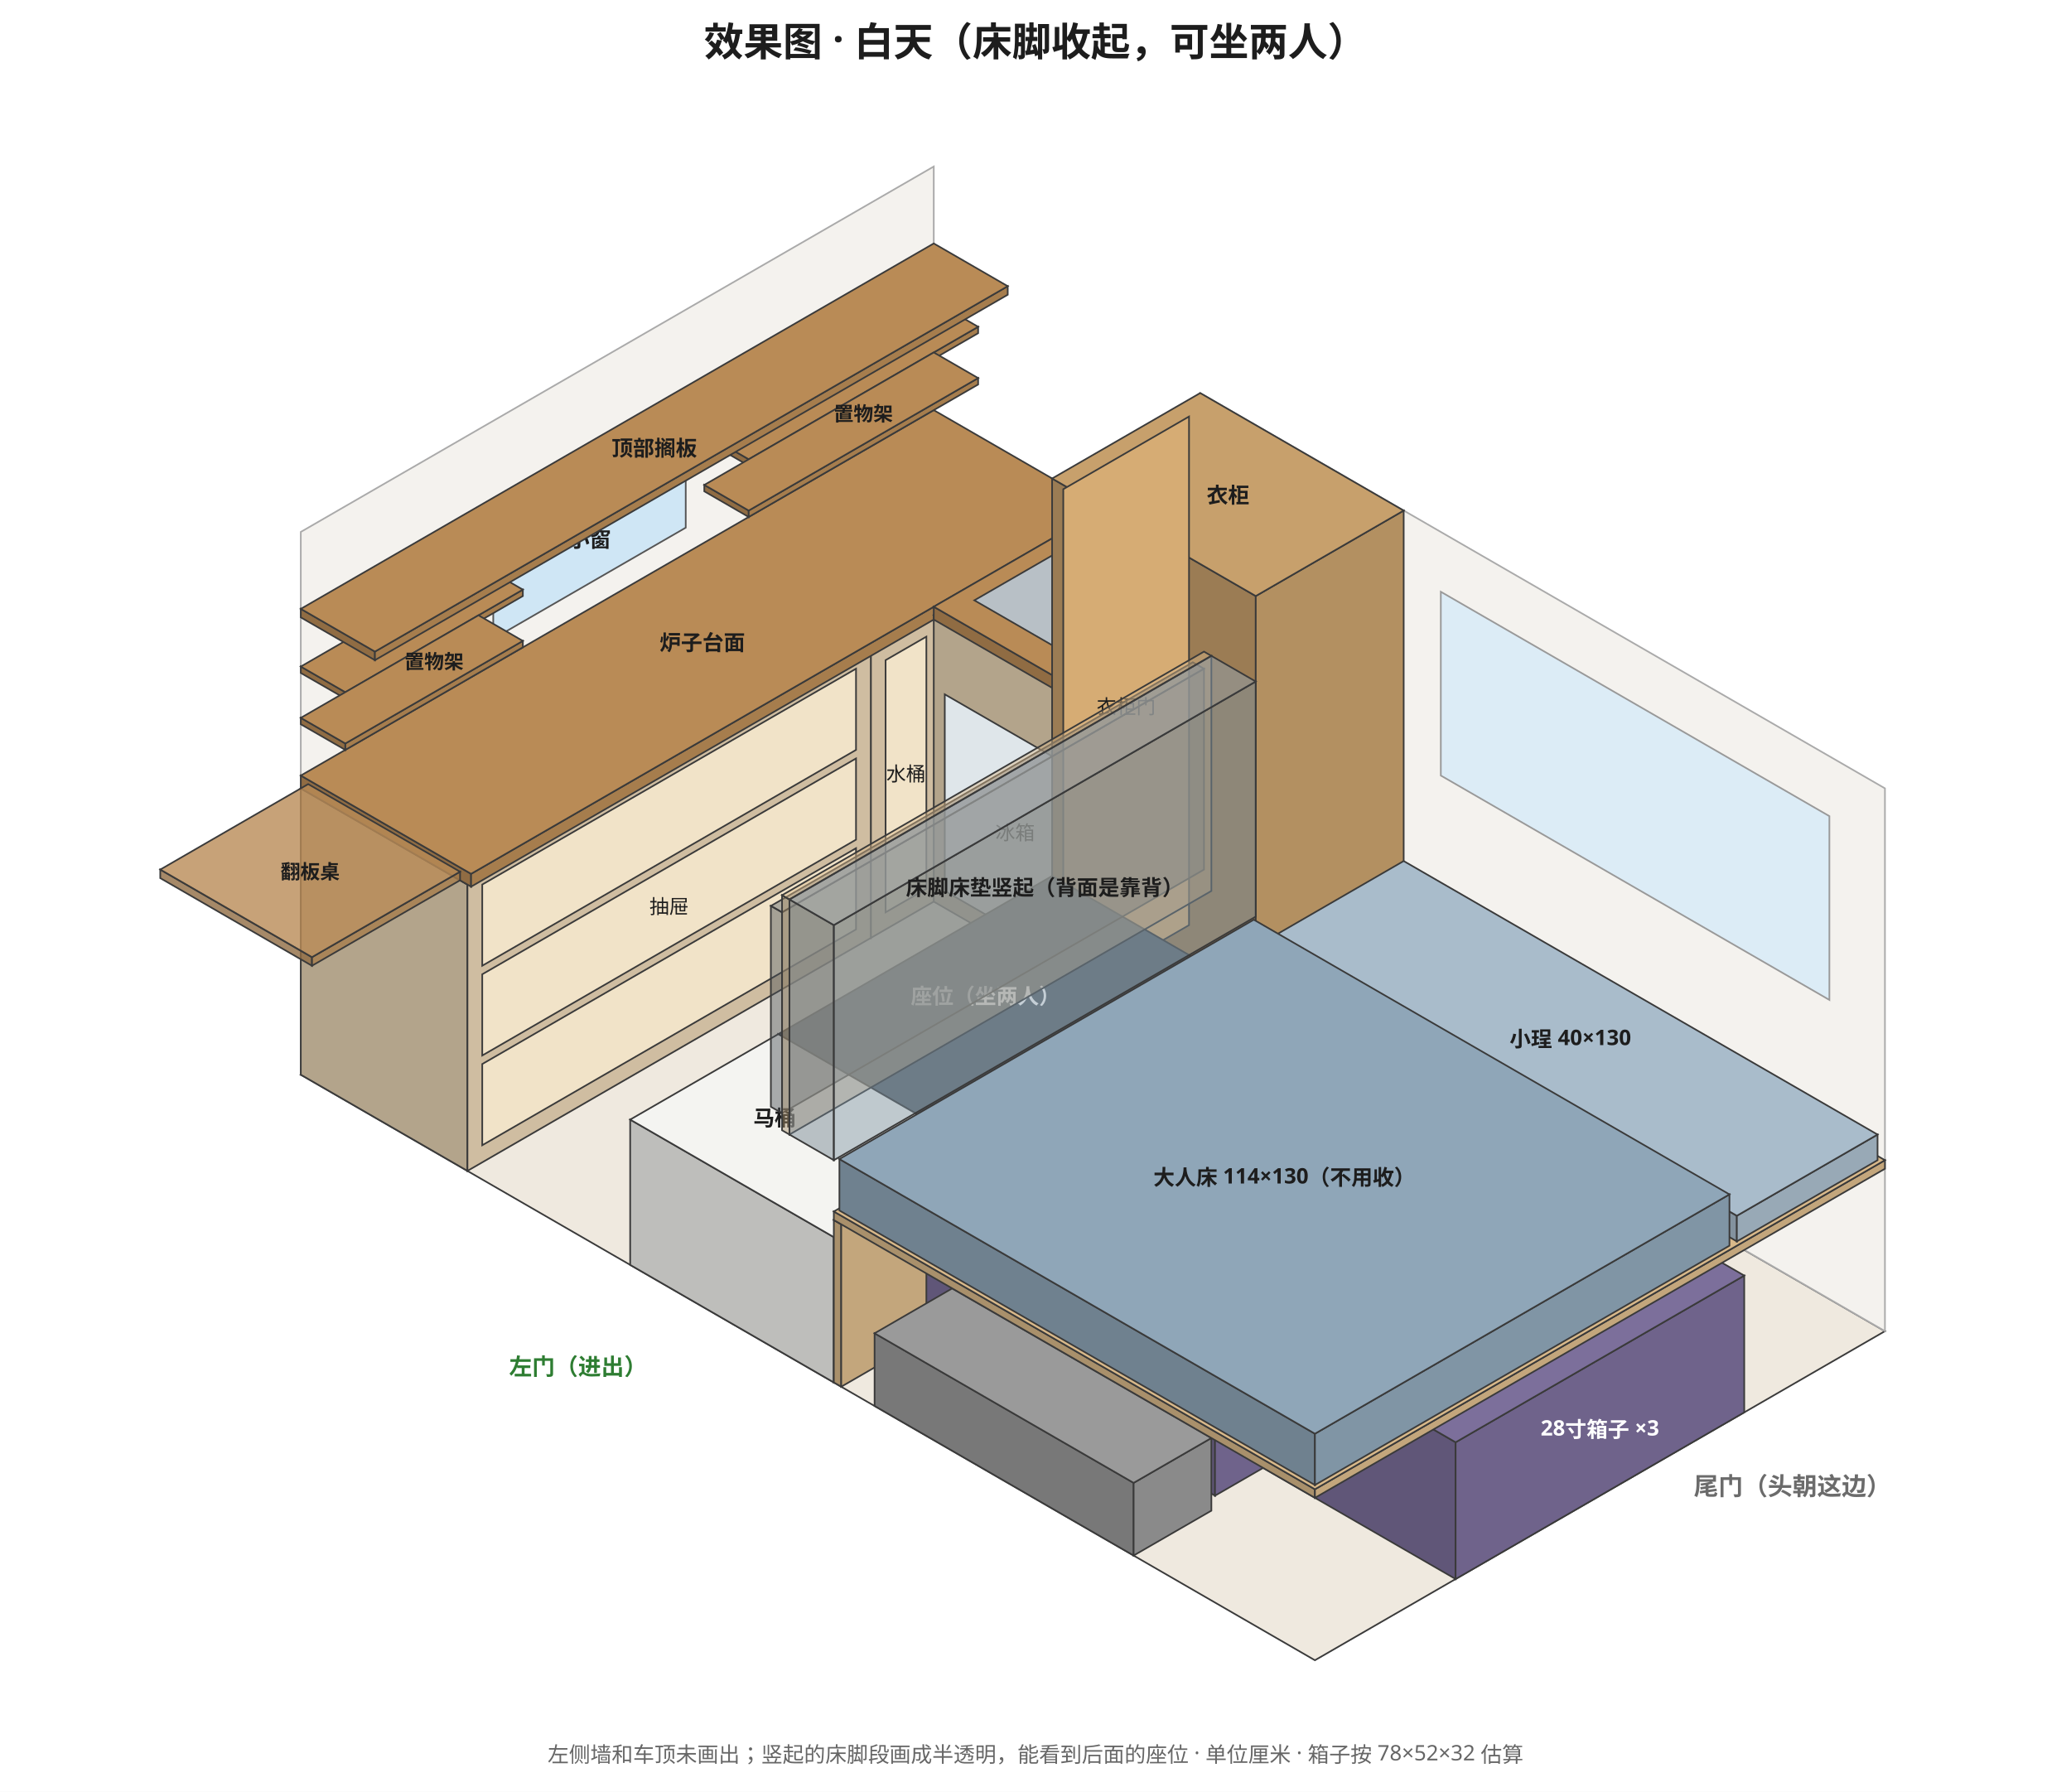
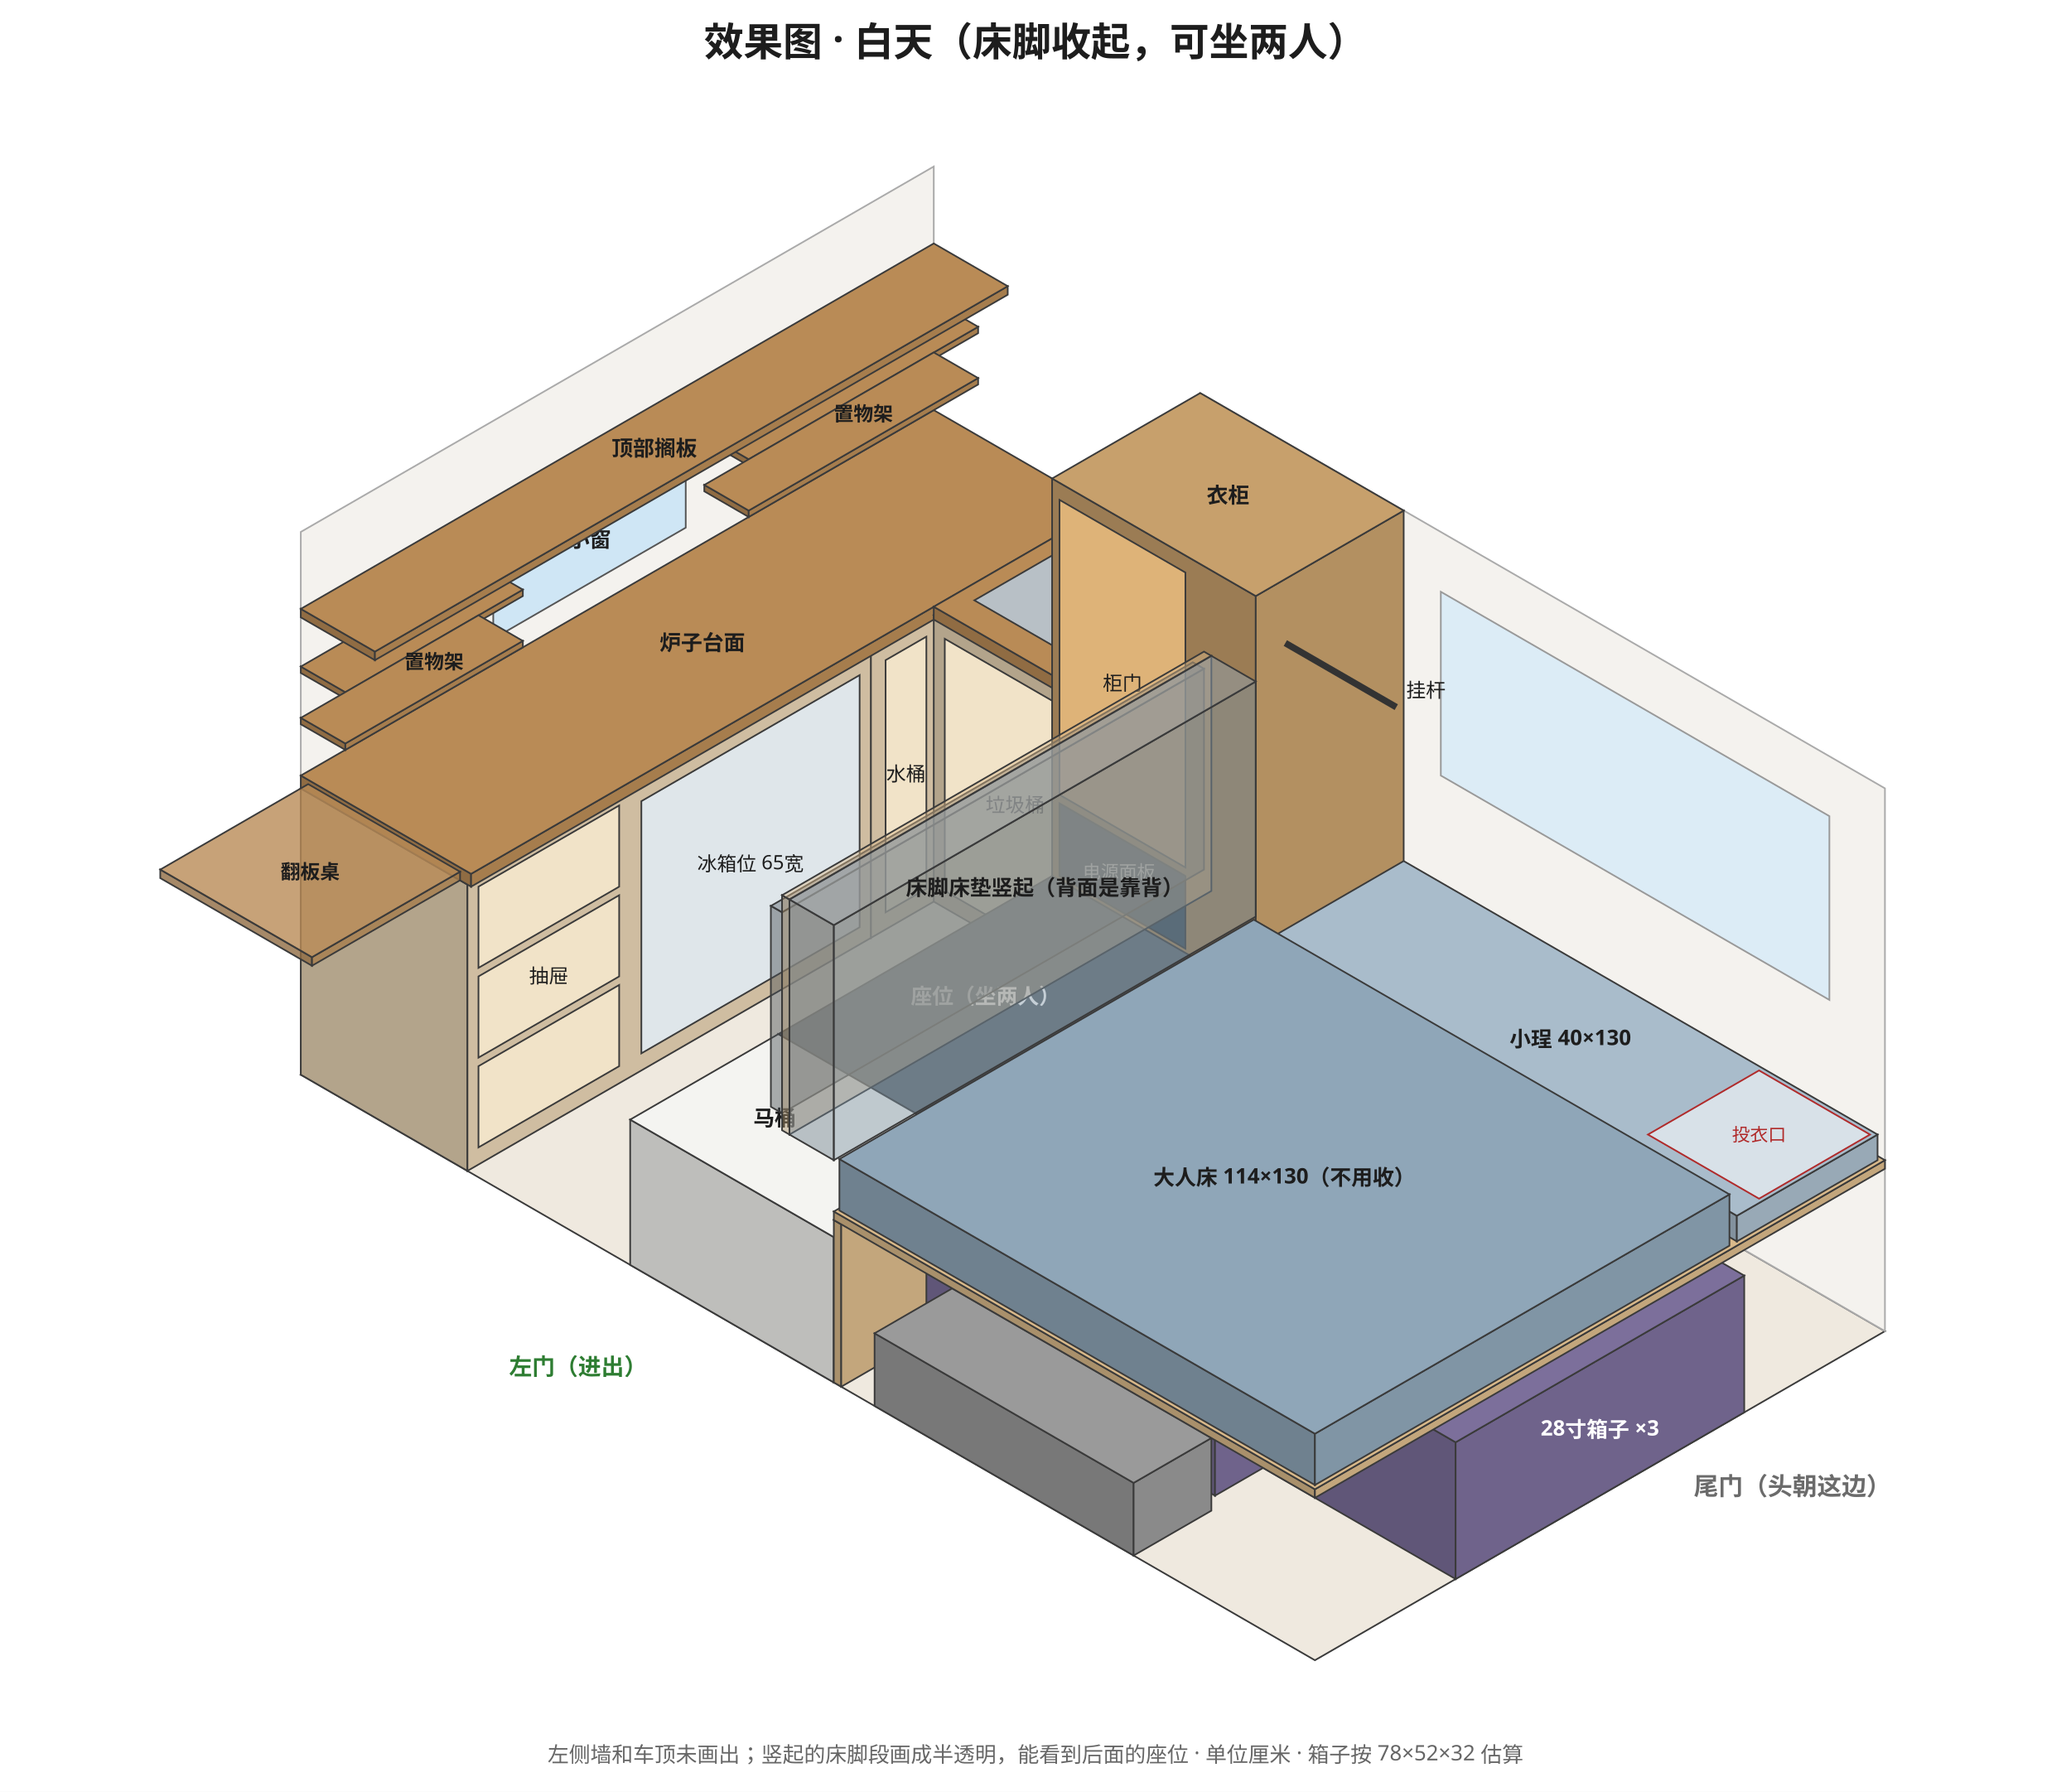
<svg xmlns="http://www.w3.org/2000/svg" width="1260" height="1090" viewBox="0 0 1260 1090" font-family="WenQuanYi Zen Hei, sans-serif">
  <rect width="1260" height="1090" fill="#ffffff" />
  <text x="630.0" y="34" font-size="24" text-anchor="middle" fill="#1d1d1d" font-weight="bold">效果图 · 白天（床脚收起，可坐两人）</text>
  <polygon points="800.0,1010.0 1146.8,809.8 730.2,569.3 768.5,547.2 568.1,431.5 183.0,653.8" fill="#efe9df" fill-opacity="1.0" stroke="#3a3a3a" stroke-width="1" />
  <polygon points="1146.8,809.8 730.2,569.3 730.2,239.1 1146.8,479.6" fill="#f3f1ec" fill-opacity="0.9" stroke="#aaa" stroke-width="1" />
  <polygon points="183.0,653.8 568.1,431.5 568.1,101.3 183.0,323.6" fill="#f3f1ec" fill-opacity="0.9" stroke="#aaa" stroke-width="1" />
  <polygon points="300.1,388.6 417.2,321.0 417.2,269.0 300.1,336.6" fill="#cfe6f5" fill-opacity="1" stroke="#555" stroke-width="1" />
  <text x="358.7" y="332.8" font-size="13" text-anchor="middle" fill="#1d1d1d" font-weight="bold">小窗</text>
  <polygon points="1113.0,608.3 876.6,471.8 876.6,360.0 1113.0,496.5" fill="#dcecf6" fill-opacity="1" stroke="#999" stroke-width="1" />
  <polygon points="529.8,570.6 428.5,512.1 428.5,337.9 529.8,396.4" fill="#b3a48b" fill-opacity="1.0" stroke="#3a3a3a" stroke-width="1" />
  <polygon points="529.8,570.6 669.4,490.0 669.4,315.8 529.8,396.4" fill="#cfbda1" fill-opacity="1.0" stroke="#3a3a3a" stroke-width="1" />
  <polygon points="529.8,396.4 669.4,315.8 568.1,257.3 428.5,337.9" fill="#e6d3b3" fill-opacity="1.0" stroke="#3a3a3a" stroke-width="1" />
  <polygon points="538.8,555.0 563.6,540.7 563.6,387.3 538.8,401.6" fill="#f1e3c8" fill-opacity="1.0" stroke="#3a3a3a" stroke-width="1" />
  <text x="551.2" y="475.1" font-size="12" text-anchor="middle" fill="#1d1d1d">水桶</text>
  <polygon points="284.4,712.3 183.0,653.8 183.0,479.6 284.4,538.1" fill="#b3a48b" fill-opacity="1.0" stroke="#3a3a3a" stroke-width="1" />
  <polygon points="284.4,712.3 529.8,570.6 529.8,396.4 284.4,538.1" fill="#cfbda1" fill-opacity="1.0" stroke="#3a3a3a" stroke-width="1" />
  <polygon points="284.4,538.1 529.8,396.4 428.5,337.9 183.0,479.6" fill="#e6d3b3" fill-opacity="1.0" stroke="#3a3a3a" stroke-width="1" />
-   <polygon points="293.4,696.7 520.8,565.4 520.8,516.0 293.4,647.3" fill="#f1e3c8" fill-opacity="1.0" stroke="#3a3a3a" stroke-width="1" />
-   <polygon points="293.4,642.1 520.8,510.8 520.8,461.4 293.4,592.7" fill="#f1e3c8" fill-opacity="1.0" stroke="#3a3a3a" stroke-width="1" />
-   <text x="407.1" y="555.8" font-size="12" text-anchor="middle" fill="#1d1d1d">抽屉</text>
-   <polygon points="293.4,587.5 520.8,456.2 520.8,406.8 293.4,538.1" fill="#f1e3c8" fill-opacity="1.0" stroke="#3a3a3a" stroke-width="1" />
+   <polygon points="291.1,698.0 376.7,648.6 376.7,599.2 291.1,648.6" fill="#f1e3c8" fill-opacity="1.0" stroke="#3a3a3a" stroke-width="1" />
+   <polygon points="291.1,643.4 376.7,594.0 376.7,544.6 291.1,594.0" fill="#f1e3c8" fill-opacity="1.0" stroke="#3a3a3a" stroke-width="1" />
+   <text x="333.9" y="598.0" font-size="12" text-anchor="middle" fill="#1d1d1d">抽屉</text>
+   <polygon points="291.1,588.8 376.7,539.4 376.7,490.0 291.1,539.4" fill="#f1e3c8" fill-opacity="1.0" stroke="#3a3a3a" stroke-width="1" />
+   <polygon points="390.2,640.8 523.0,564.1 523.0,410.7 390.2,487.4" fill="#dfe6ea" fill-opacity="1.0" stroke="#3a3a3a" stroke-width="1" />
+   <text x="456.6" y="529.8" font-size="12" text-anchor="middle" fill="#1d1d1d">冰箱位 65宽</text>
  <polygon points="286.6,539.4 183.0,479.6 183.0,471.8 286.6,531.6" fill="#906c43" fill-opacity="1.0" stroke="#3a3a3a" stroke-width="1" />
  <polygon points="286.6,539.4 671.7,317.1 671.7,309.3 286.6,531.6" fill="#a67d4d" fill-opacity="1.0" stroke="#3a3a3a" stroke-width="1" />
  <polygon points="286.6,531.6 671.7,309.3 568.1,249.5 183.0,471.8" fill="#b98b56" fill-opacity="1.0" stroke="#3a3a3a" stroke-width="1" />
  <text x="427.3" y="395.6" font-size="13" text-anchor="middle" fill="#1d1d1d" font-weight="bold">炉子台面</text>
  <polygon points="455.5,283.3 428.5,267.7 428.5,263.8 455.5,279.4" fill="#906c43" fill-opacity="1.0" stroke="#3a3a3a" stroke-width="1" />
  <polygon points="455.5,283.3 595.1,202.7 595.1,198.8 455.5,279.4" fill="#a67d4d" fill-opacity="1.0" stroke="#3a3a3a" stroke-width="1" />
  <polygon points="455.5,279.4 595.1,198.8 568.1,183.2 428.5,263.8" fill="#b98b56" fill-opacity="1.0" stroke="#3a3a3a" stroke-width="1" />
  <polygon points="455.5,314.5 428.5,298.9 428.5,295.0 455.5,310.6" fill="#906c43" fill-opacity="1.0" stroke="#3a3a3a" stroke-width="1" />
  <polygon points="455.5,314.5 595.1,233.9 595.1,230.0 455.5,310.6" fill="#a67d4d" fill-opacity="1.0" stroke="#3a3a3a" stroke-width="1" />
  <polygon points="455.5,310.6 595.1,230.0 568.1,214.4 428.5,295.0" fill="#b98b56" fill-opacity="1.0" stroke="#3a3a3a" stroke-width="1" />
  <polygon points="210.1,425.0 183.0,409.4 183.0,405.5 210.1,421.1" fill="#906c43" fill-opacity="1.0" stroke="#3a3a3a" stroke-width="1" />
  <polygon points="210.1,425.0 318.1,362.6 318.1,358.7 210.1,421.1" fill="#a67d4d" fill-opacity="1.0" stroke="#3a3a3a" stroke-width="1" />
  <polygon points="210.1,421.1 318.1,358.7 291.1,343.1 183.0,405.5" fill="#b98b56" fill-opacity="1.0" stroke="#3a3a3a" stroke-width="1" />
  <polygon points="210.1,456.2 183.0,440.6 183.0,436.7 210.1,452.3" fill="#906c43" fill-opacity="1.0" stroke="#3a3a3a" stroke-width="1" />
  <polygon points="210.1,456.2 318.1,393.8 318.1,389.9 210.1,452.3" fill="#a67d4d" fill-opacity="1.0" stroke="#3a3a3a" stroke-width="1" />
  <polygon points="210.1,452.3 318.1,389.9 291.1,374.3 183.0,436.7" fill="#b98b56" fill-opacity="1.0" stroke="#3a3a3a" stroke-width="1" />
  <text x="264.1" y="406.8" font-size="12" text-anchor="middle" fill="#1d1d1d" font-weight="bold">置物架</text>
  <text x="525.3" y="256.0" font-size="12" text-anchor="middle" fill="#1d1d1d" font-weight="bold">置物架</text>
  <polygon points="228.1,401.6 183.0,375.6 183.0,370.4 228.1,396.4" fill="#906c43" fill-opacity="1.0" stroke="#3a3a3a" stroke-width="1" />
  <polygon points="228.1,401.6 613.1,179.3 613.1,174.1 228.1,396.4" fill="#a67d4d" fill-opacity="1.0" stroke="#3a3a3a" stroke-width="1" />
  <polygon points="228.1,396.4 613.1,174.1 568.1,148.1 183.0,370.4" fill="#b98b56" fill-opacity="1.0" stroke="#3a3a3a" stroke-width="1" />
  <text x="398.1" y="277.3" font-size="13" text-anchor="middle" fill="#1d1d1d" font-weight="bold">顶部搁板</text>
  <polygon points="189.8,587.5 97.5,534.2 97.5,529.0 189.8,582.3" fill="#906c43" fill-opacity="0.8" stroke="#3a3a3a" stroke-width="1" />
  <polygon points="189.8,587.5 279.9,535.5 279.9,530.3 189.8,582.3" fill="#a67d4d" fill-opacity="0.8" stroke="#3a3a3a" stroke-width="1" />
  <polygon points="189.8,582.3 279.9,530.3 187.5,477.0 97.5,529.0" fill="#b98b56" fill-opacity="0.8" stroke="#3a3a3a" stroke-width="1" />
  <text x="188.7" y="534.6" font-size="12" text-anchor="middle" fill="#1d1d1d" font-weight="bold">翻板桌</text>
  <polygon points="667.2,605.7 568.1,548.5 568.1,374.3 667.2,431.5" fill="#b3a48b" fill-opacity="1.0" stroke="#3a3a3a" stroke-width="1" />
  <polygon points="667.2,605.7 768.5,547.2 768.5,373.0 667.2,431.5" fill="#cfbda1" fill-opacity="1.0" stroke="#3a3a3a" stroke-width="1" />
  <polygon points="667.2,431.5 768.5,373.0 669.4,315.8 568.1,374.3" fill="#e6d3b3" fill-opacity="1.0" stroke="#3a3a3a" stroke-width="1" />
-   <polygon points="660.4,591.4 574.8,542.0 574.8,422.4 660.4,471.8" fill="#dfe6ea" fill-opacity="1.0" stroke="#3a3a3a" stroke-width="1" />
-   <text x="617.6" y="510.9" font-size="12" text-anchor="middle" fill="#1d1d1d">冰箱</text>
+   <polygon points="660.4,591.4 574.8,542.0 574.8,388.6 660.4,438.0" fill="#f1e3c8" fill-opacity="1.0" stroke="#3a3a3a" stroke-width="1" />
+   <text x="617.6" y="494.0" font-size="12" text-anchor="middle" fill="#1d1d1d">垃圾桶</text>
  <polygon points="667.2,434.1 568.1,376.9 568.1,369.1 667.2,426.3" fill="#906c43" fill-opacity="1.0" stroke="#3a3a3a" stroke-width="1" />
  <polygon points="667.2,434.1 770.7,374.3 770.7,366.5 667.2,426.3" fill="#a67d4d" fill-opacity="1.0" stroke="#3a3a3a" stroke-width="1" />
  <polygon points="667.2,426.3 770.7,366.5 671.7,309.3 568.1,369.1" fill="#b98b56" fill-opacity="1.0" stroke="#3a3a3a" stroke-width="1" />
  <polygon points="669.4,409.4 743.7,366.5 667.2,322.3 592.8,365.2" fill="#b8c0c6" fill-opacity="1.0" stroke="#3a3a3a" stroke-width="1" />
  <text x="667.2" y="371.5" font-size="13" text-anchor="middle" fill="#1d1d1d" font-weight="bold">水槽</text>
  <polygon points="764.0,692.8 640.1,621.3 640.1,291.1 764.0,362.6" fill="#9b7c54" fill-opacity="1.0" stroke="#3a3a3a" stroke-width="1" />
  <polygon points="764.0,692.8 854.0,640.8 854.0,310.6 764.0,362.6" fill="#b39061" fill-opacity="1.0" stroke="#3a3a3a" stroke-width="1" />
  <polygon points="764.0,362.6 854.0,310.6 730.2,239.1 640.1,291.1" fill="#c7a06c" fill-opacity="1.0" stroke="#3a3a3a" stroke-width="1" />
  <text x="747.1" y="305.9" font-size="13" text-anchor="middle" fill="#1d1d1d" font-weight="bold">衣柜</text>
-   <polygon points="646.9,607.0 723.4,562.8 723.4,253.4 646.9,297.6" fill="#d6ac74" fill-opacity="1.0" stroke="#3a3a3a" stroke-width="1" />
-   <text x="685.2" y="434.2" font-size="12" text-anchor="middle" fill="#1d1d1d">衣柜门</text>
+   <polygon points="721.2,527.7 644.6,483.5 644.6,304.1 721.2,348.3" fill="#deb378" fill-opacity="1.0" stroke="#3a3a3a" stroke-width="1" />
+   <text x="682.9" y="419.9" font-size="12" text-anchor="middle" fill="#1d1d1d">柜门</text>
+   <polygon points="721.2,577.1 644.6,532.9 644.6,488.7 721.2,532.9" fill="#3d4a55" fill-opacity="1.0" stroke="#3a3a3a" stroke-width="1" />
+   <text x="680.7" y="534.3" font-size="11" text-anchor="middle" fill="#ffffff">电源面板</text>
  <polygon points="597.4,789.0 473.5,717.5 473.5,636.9 597.4,708.4" fill="#9c8058" fill-opacity="1.0" stroke="#3a3a3a" stroke-width="1" />
  <polygon points="597.4,789.0 764.0,692.8 764.0,612.2 597.4,708.4" fill="#b49466" fill-opacity="1.0" stroke="#3a3a3a" stroke-width="1" />
  <polygon points="597.4,708.4 764.0,612.2 640.1,540.7 473.5,636.9" fill="#c9a572" fill-opacity="1.0" stroke="#3a3a3a" stroke-width="1" />
  <polygon points="559.1,686.3 473.5,636.9 473.5,629.1 559.1,678.5" fill="#4a5057" fill-opacity="1.0" stroke="#3a3a3a" stroke-width="1" />
  <polygon points="559.1,686.3 725.7,590.1 725.7,582.3 559.1,678.5" fill="#555c64" fill-opacity="1.0" stroke="#3a3a3a" stroke-width="1" />
  <polygon points="559.1,678.5 725.7,582.3 640.1,532.9 473.5,629.1" fill="#5f6770" fill-opacity="1.0" stroke="#3a3a3a" stroke-width="1" />
  <polygon points="507.3,841.0 383.4,769.5 383.4,681.1 507.3,752.6" fill="#bebebb" fill-opacity="1.0" stroke="#3a3a3a" stroke-width="1" />
  <polygon points="507.3,841.0 597.4,789.0 597.4,700.6 507.3,752.6" fill="#dbdbd8" fill-opacity="1.0" stroke="#3a3a3a" stroke-width="1" />
  <polygon points="507.3,752.6 597.4,700.6 473.5,629.1 383.4,681.1" fill="#f4f4f1" fill-opacity="1.0" stroke="#3a3a3a" stroke-width="1" />
  <text x="599.6" y="610.7" font-size="13" text-anchor="middle" fill="#ffffff" font-weight="bold">座位（坐两人）</text>
  <text x="471.3" y="684.8" font-size="13" text-anchor="middle" fill="#1d1d1d" font-weight="bold">马桶</text>
  <polygon points="511.8,843.6 507.3,841.0 507.3,742.2 511.8,744.8" fill="#a9906b" fill-opacity="1.0" stroke="#3a3a3a" stroke-width="1" />
  <polygon points="511.8,843.6 858.5,643.4 858.5,544.6 511.8,744.8" fill="#c3a67c" fill-opacity="1.0" stroke="#3a3a3a" stroke-width="1" />
  <polygon points="511.8,744.8 858.5,544.6 854.0,542.0 507.3,742.2" fill="#d9b98a" fill-opacity="1.0" stroke="#3a3a3a" stroke-width="1" />
  <polygon points="989.1,773.4 831.5,682.4 831.5,638.2 989.1,729.2" fill="#787878" fill-opacity="1.0" stroke="#3a3a3a" stroke-width="1" />
  <polygon points="989.1,773.4 1036.4,746.1 1036.4,701.9 989.1,729.2" fill="#8a8a8a" fill-opacity="1.0" stroke="#3a3a3a" stroke-width="1" />
  <polygon points="989.1,729.2 1036.4,701.9 878.8,610.9 831.5,638.2" fill="#9a9a9a" fill-opacity="1.0" stroke="#3a3a3a" stroke-width="1" />
  <polygon points="856.3,842.3 680.7,740.9 680.7,657.7 856.3,759.1" fill="#605678" fill-opacity="1.0" stroke="#3a3a3a" stroke-width="1" />
  <polygon points="856.3,842.3 973.4,774.7 973.4,691.5 856.3,759.1" fill="#6f638b" fill-opacity="1.0" stroke="#3a3a3a" stroke-width="1" />
  <polygon points="856.3,759.1 973.4,691.5 797.7,590.1 680.7,657.7" fill="#7c6f9b" fill-opacity="1.0" stroke="#3a3a3a" stroke-width="1" />
  <polygon points="739.2,909.9 563.6,808.5 563.6,725.3 739.2,826.7" fill="#605678" fill-opacity="1.0" stroke="#3a3a3a" stroke-width="1" />
  <polygon points="739.2,909.9 856.3,842.3 856.3,759.1 739.2,826.7" fill="#6f638b" fill-opacity="1.0" stroke="#3a3a3a" stroke-width="1" />
  <polygon points="739.2,826.7 856.3,759.1 680.7,657.7 563.6,725.3" fill="#7c6f9b" fill-opacity="1.0" stroke="#3a3a3a" stroke-width="1" />
  <polygon points="689.7,946.3 532.1,855.3 532.1,811.1 689.7,902.1" fill="#787878" fill-opacity="1.0" stroke="#3a3a3a" stroke-width="1" />
  <polygon points="689.7,946.3 737.0,919.0 737.0,874.8 689.7,902.1" fill="#8a8a8a" fill-opacity="1.0" stroke="#3a3a3a" stroke-width="1" />
  <polygon points="689.7,902.1 737.0,874.8 579.3,783.8 532.1,811.1" fill="#9a9a9a" fill-opacity="1.0" stroke="#3a3a3a" stroke-width="1" />
  <polygon points="885.6,960.6 768.5,893.0 768.5,809.8 885.6,877.4" fill="#605678" fill-opacity="1.0" stroke="#3a3a3a" stroke-width="1" />
  <polygon points="885.6,960.6 1061.2,859.2 1061.2,776.0 885.6,877.4" fill="#6f638b" fill-opacity="1.0" stroke="#3a3a3a" stroke-width="1" />
  <polygon points="885.6,877.4 1061.2,776.0 944.1,708.4 768.5,809.8" fill="#7c6f9b" fill-opacity="1.0" stroke="#3a3a3a" stroke-width="1" />
  <text x="973.4" y="873.3" font-size="13" text-anchor="middle" fill="#ffffff" font-weight="bold">28寸箱子 ×3</text>
  <polygon points="800.0,911.2 507.3,742.2 507.3,737.0 800.0,906.0" fill="#a9906b" fill-opacity="1.0" stroke="#3a3a3a" stroke-width="1" />
  <polygon points="800.0,911.2 1146.8,711.0 1146.8,705.8 800.0,906.0" fill="#c3a67c" fill-opacity="1.0" stroke="#3a3a3a" stroke-width="1" />
  <polygon points="800.0,906.0 1146.8,705.8 854.0,536.8 507.3,737.0" fill="#d9b98a" fill-opacity="1.0" stroke="#3a3a3a" stroke-width="1" />
  <polygon points="1056.7,755.2 768.5,588.8 768.5,573.2 1056.7,739.6" fill="#83929e" fill-opacity="1.0" stroke="#3a3a3a" stroke-width="1" />
  <polygon points="1056.7,755.2 1142.3,705.8 1142.3,690.2 1056.7,739.6" fill="#98a9b6" fill-opacity="1.0" stroke="#3a3a3a" stroke-width="1" />
  <polygon points="1056.7,739.6 1142.3,690.2 854.0,523.8 768.5,573.2" fill="#a9bccb" fill-opacity="1.0" stroke="#3a3a3a" stroke-width="1" />
  <text x="955.4" y="636.7" font-size="13" text-anchor="middle" fill="#1d1d1d" font-weight="bold">小珵 40×130</text>
+   <polygon points="1070.2,729.2 1137.7,690.2 1070.2,651.2 1002.6,690.2" fill="#ffffff" fill-opacity="0.55" stroke="#b02a2a" stroke-width="1" />
+   <text x="1070.2" y="694.2" font-size="11" text-anchor="middle" fill="#b02a2a">投衣口</text>
+   <line x1="782.0" y1="391.2" x2="849.5" y2="430.2" stroke="#333" stroke-width="4" />
+   <text x="855.5" y="424.2" font-size="12" text-anchor="start" fill="#1d1d1d">挂杆</text>
  <polygon points="475.8,677.2 469.0,673.3 469.0,551.1 475.8,555.0" fill="#4a5057" fill-opacity="0.45" stroke="#3a3a3a" stroke-width="1" />
  <polygon points="475.8,677.2 732.5,529.0 732.5,406.8 475.8,555.0" fill="#555c64" fill-opacity="0.45" stroke="#3a3a3a" stroke-width="1" />
  <polygon points="475.8,555.0 732.5,406.8 725.7,402.9 469.0,551.1" fill="#5f6770" fill-opacity="0.45" stroke="#3a3a3a" stroke-width="1" />
  <polygon points="480.3,690.2 475.8,687.6 475.8,544.6 480.3,547.2" fill="#a9906b" fill-opacity="0.45" stroke="#3a3a3a" stroke-width="1" />
  <polygon points="480.3,690.2 737.0,542.0 737.0,399.0 480.3,547.2" fill="#c3a67c" fill-opacity="0.45" stroke="#3a3a3a" stroke-width="1" />
  <polygon points="480.3,547.2 737.0,399.0 732.5,396.4 475.8,544.6" fill="#d9b98a" fill-opacity="0.45" stroke="#3a3a3a" stroke-width="1" />
  <polygon points="507.3,705.8 480.3,690.2 480.3,547.2 507.3,562.8" fill="#6f818f" fill-opacity="0.45" stroke="#3a3a3a" stroke-width="1" />
  <polygon points="507.3,705.8 764.0,557.6 764.0,414.6 507.3,562.8" fill="#8095a5" fill-opacity="0.45" stroke="#3a3a3a" stroke-width="1" />
  <polygon points="507.3,562.8 764.0,414.6 737.0,399.0 480.3,547.2" fill="#8fa6b8" fill-opacity="0.45" stroke="#3a3a3a" stroke-width="1" />
  <text x="635.6" y="544.6" font-size="13" text-anchor="middle" fill="#1d1d1d" font-weight="bold">床脚床垫竖起（背面是靠背）</text>
  <polygon points="800.0,903.4 510.7,736.4 510.7,705.1 800.0,872.2" fill="#6f818f" fill-opacity="1.0" stroke="#3a3a3a" stroke-width="1" />
  <polygon points="800.0,903.4 1052.2,757.8 1052.2,726.6 800.0,872.2" fill="#8095a5" fill-opacity="1.0" stroke="#3a3a3a" stroke-width="1" />
  <polygon points="800.0,872.2 1052.2,726.6 762.8,559.5 510.7,705.1" fill="#8fa6b8" fill-opacity="1.0" stroke="#3a3a3a" stroke-width="1" />
  <text x="781.4" y="720.9" font-size="13" text-anchor="middle" fill="#1d1d1d" font-weight="bold">大人床 114×130（不用收）</text>
  <text x="1090.5" y="909.5" font-size="15" text-anchor="middle" fill="#6b6b6b" font-weight="bold">尾门（头朝这边）</text>
  <text x="393.7" y="836.4" font-size="14" text-anchor="end" fill="#2e7d32" font-weight="bold">左门（进出）</text>
  <text x="630.0" y="1072.0" font-size="13" text-anchor="middle" fill="#666">左侧墙和车顶未画出；竖起的床脚段画成半透明，能看到后面的座位 · 单位厘米 · 箱子按 78×52×32 估算</text>
</svg>
